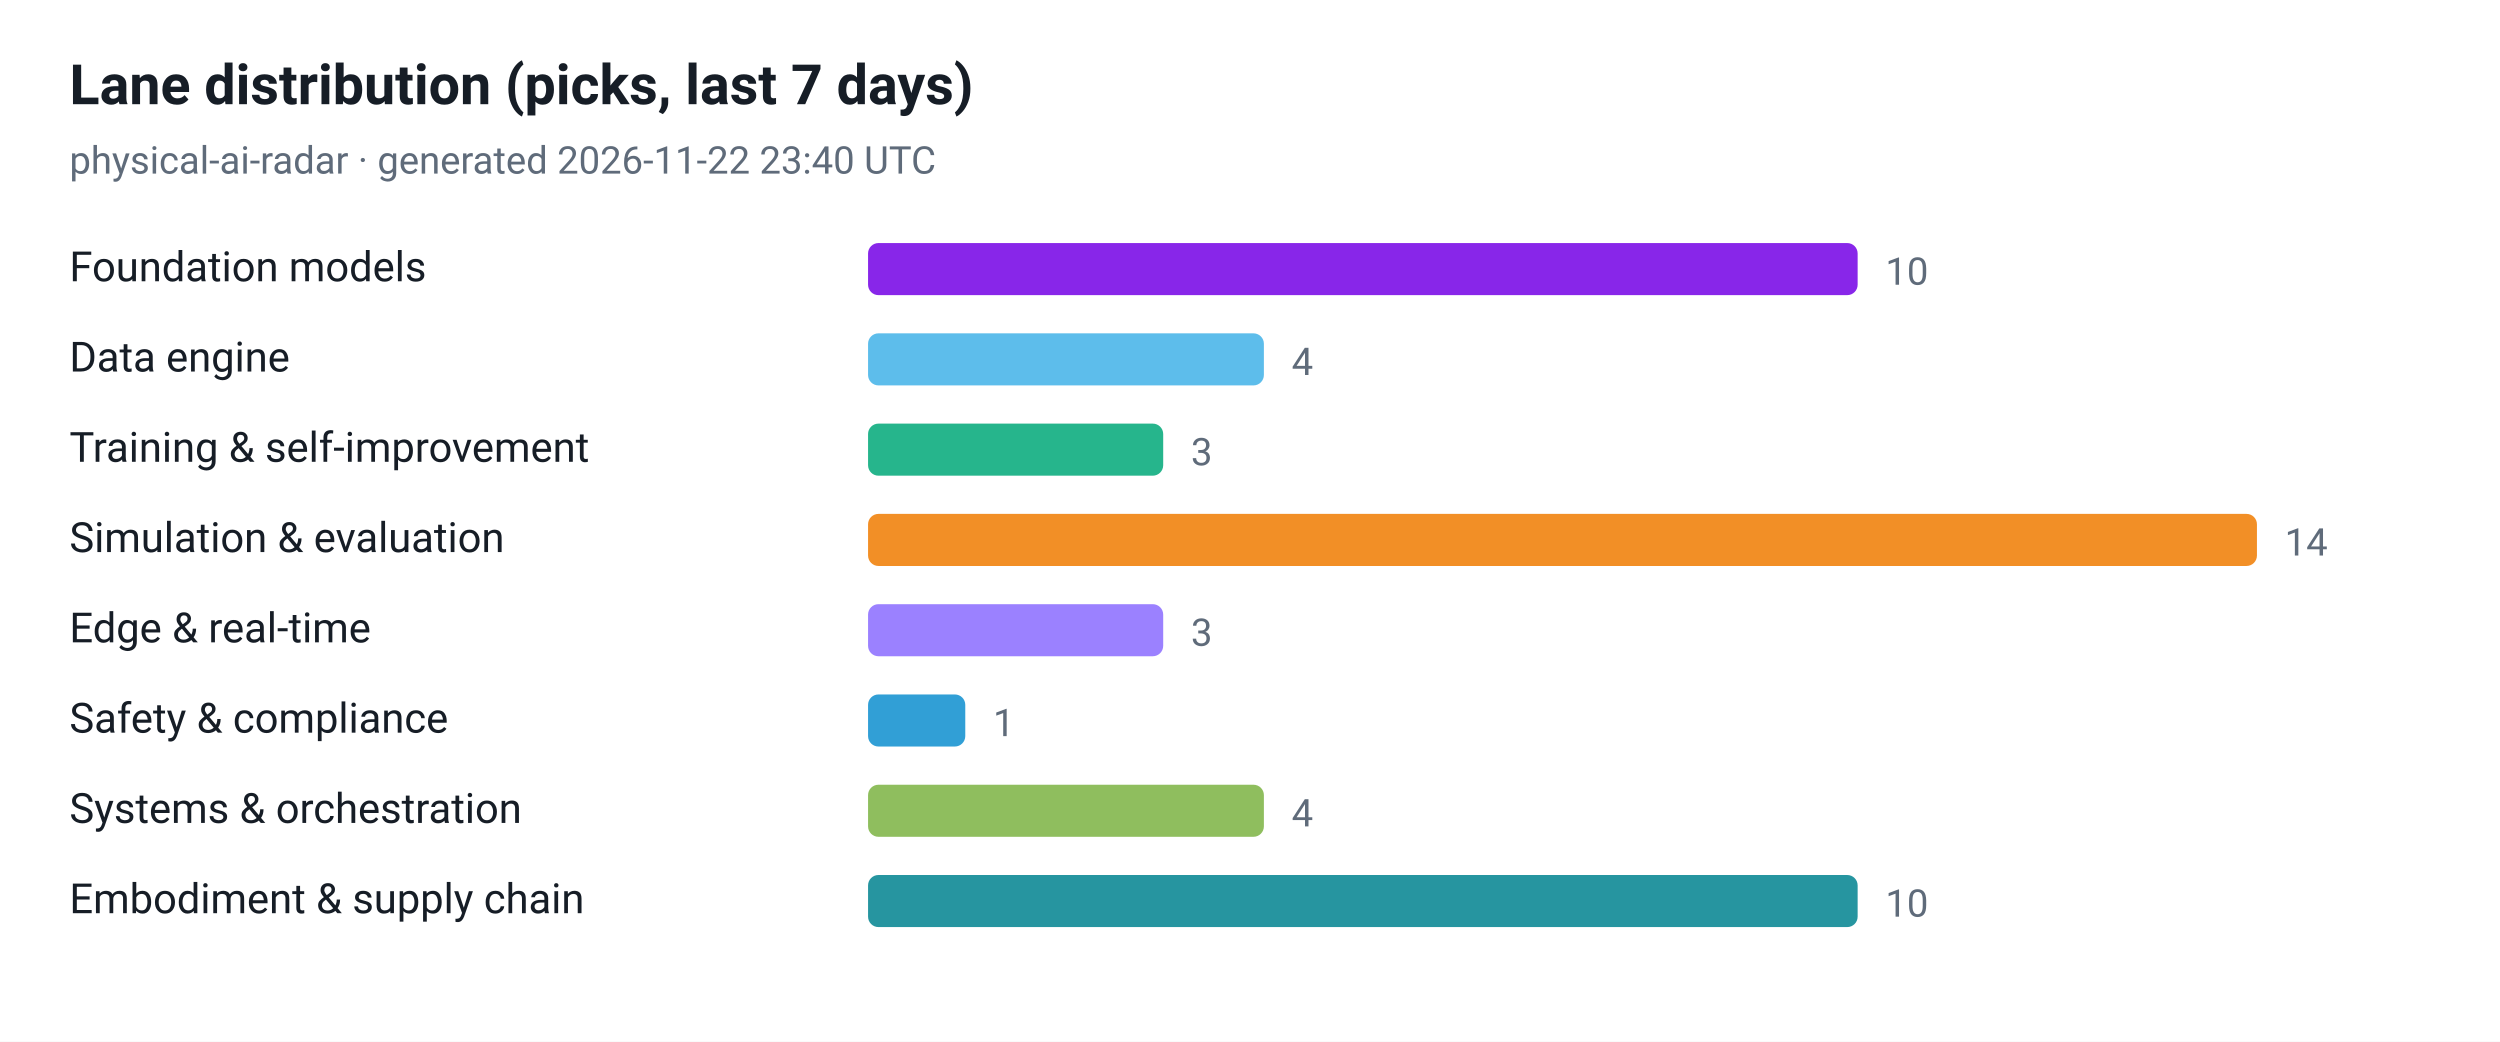
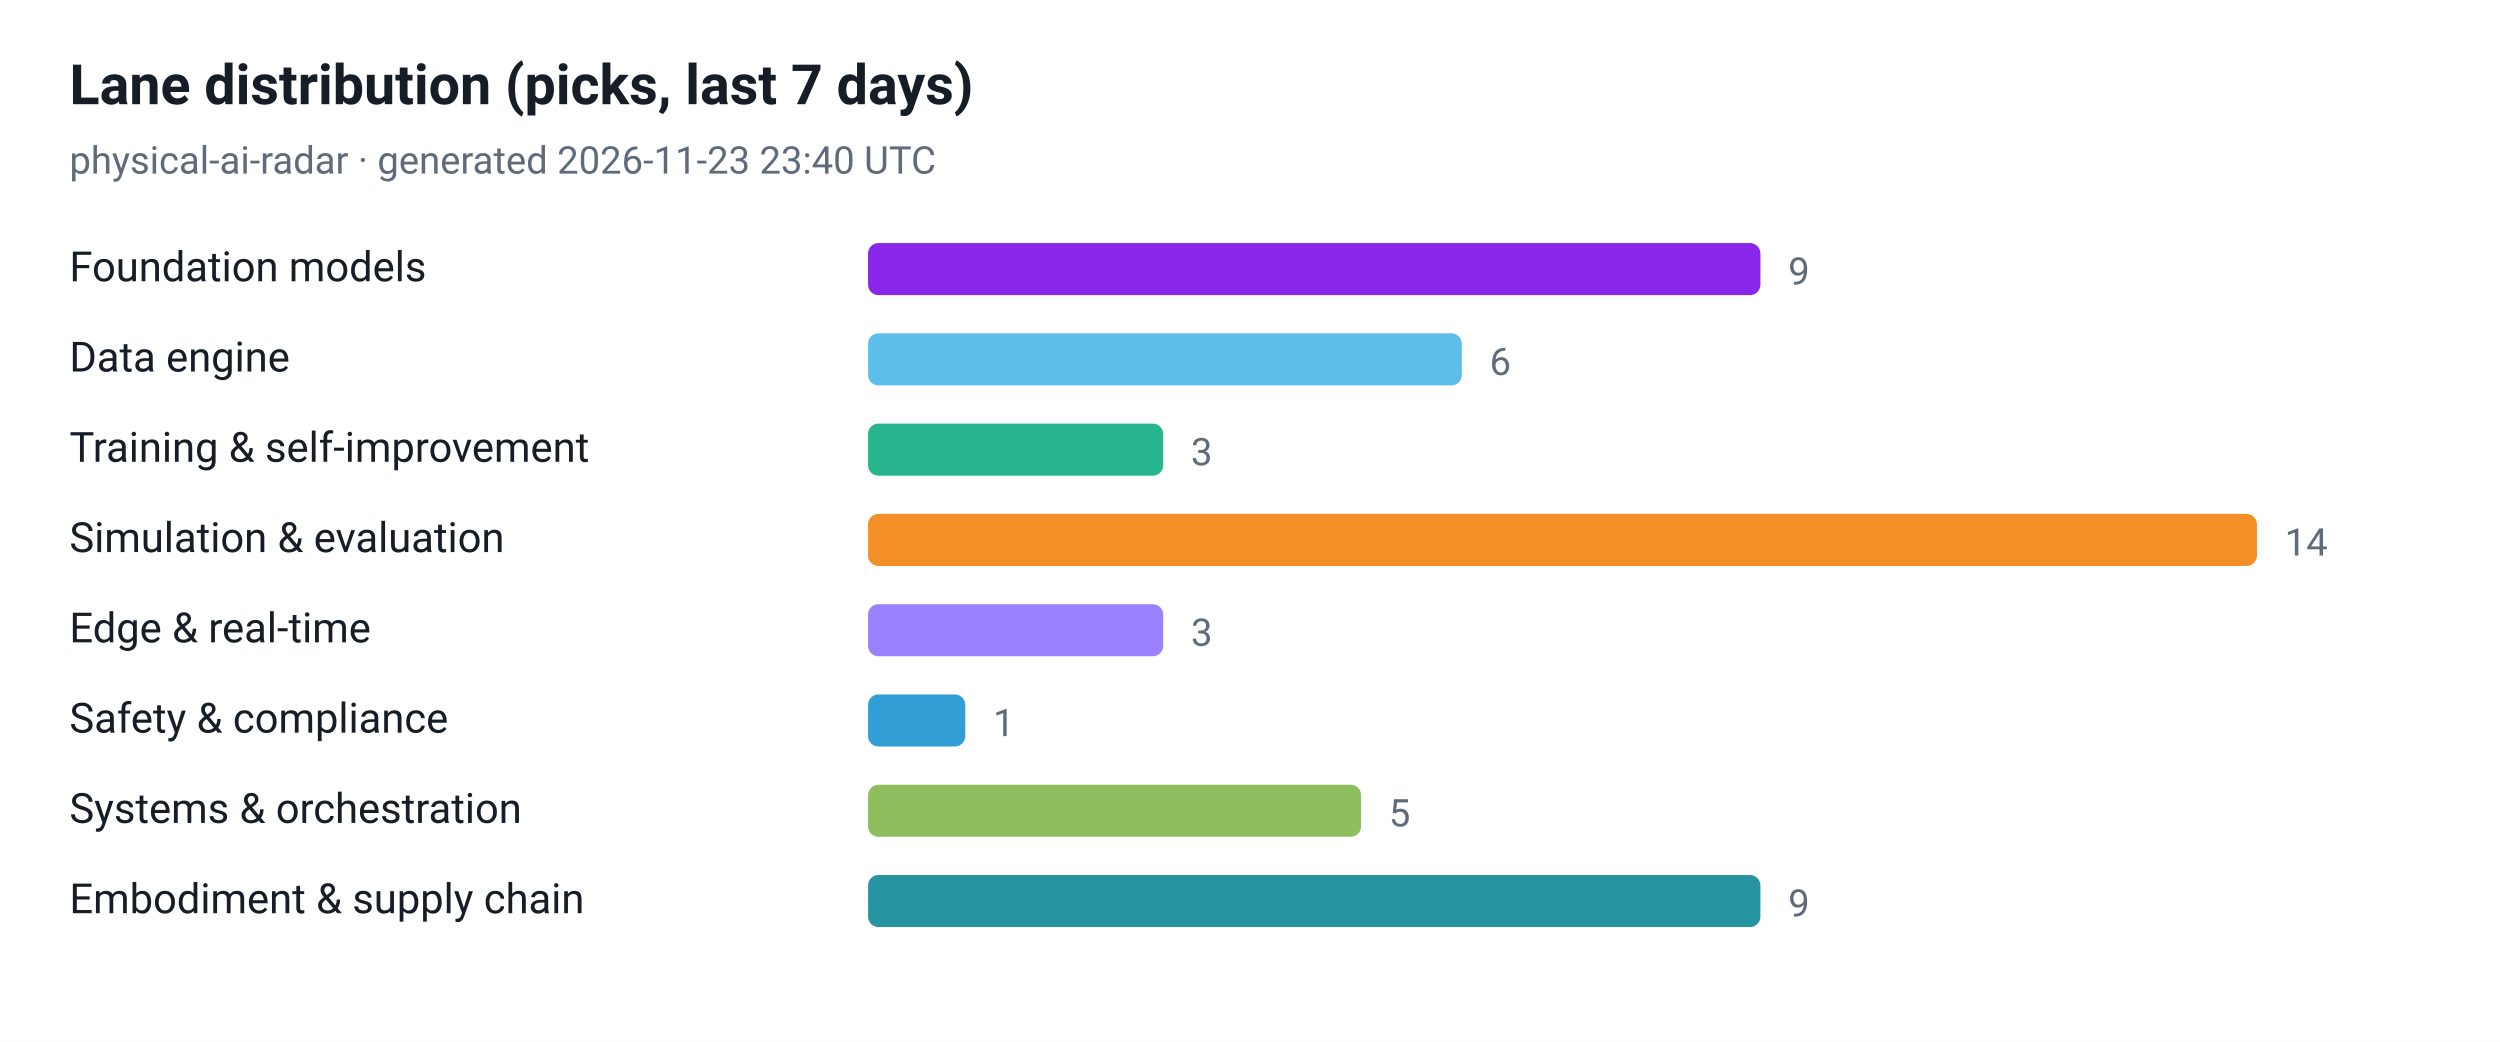
<svg xmlns="http://www.w3.org/2000/svg" viewBox="0 0 720 300" width="720" height="300" role="img" aria-label="Lane distribution (picks, last 7 days)">
  <style>
  .plate { fill: #ffffff }
  .ink { fill: #161d26 }
  .muted { fill: #5f6b7a }
  .grid { stroke: #e3e9ef }
  @media (prefers-color-scheme: dark) {
    .plate { fill: #0d1117 }
    .ink { fill: #e6edf3 }
    .muted { fill: #8b949e }
    .grid { stroke: #30363d }
  }
</style>
  <rect class="plate" width="720" height="300" />
  <text x="20" y="30" font-family="ui-sans-serif, -apple-system, 'Segoe UI', Roboto, Helvetica, Arial, sans-serif" font-size="16" font-weight="700" class="ink">Lane distribution (picks, last 7 days)</text>
-   <text x="20" y="50" font-family="ui-sans-serif, -apple-system, 'Segoe UI', Roboto, Helvetica, Arial, sans-serif" font-size="11" class="muted">physical-ai-radar · generated 2026-11-22 23:40 UTC</text>
+   <text x="20" y="50" font-family="ui-sans-serif, -apple-system, 'Segoe UI', Roboto, Helvetica, Arial, sans-serif" font-size="11" class="muted">physical-ai-radar · generated 2026-11-23 23:40 UTC</text>
  <text x="20" y="81" font-family="ui-sans-serif, -apple-system, 'Segoe UI', Roboto, Helvetica, Arial, sans-serif" font-size="12" class="ink">Foundation models</text>
-   <rect x="250" y="70" width="285" height="15" rx="3" fill="#7300e5" fill-opacity="0.85" />
-   <text x="543" y="82" font-family="ui-sans-serif, -apple-system, 'Segoe UI', Roboto, Helvetica, Arial, sans-serif" font-size="11" class="muted">10</text>
+   <rect x="250" y="70" width="257" height="15" rx="3" fill="#7300e5" fill-opacity="0.85" />
+   <text x="515" y="82" font-family="ui-sans-serif, -apple-system, 'Segoe UI', Roboto, Helvetica, Arial, sans-serif" font-size="11" class="muted">9</text>
  <text x="20" y="107" font-family="ui-sans-serif, -apple-system, 'Segoe UI', Roboto, Helvetica, Arial, sans-serif" font-size="12" class="ink">Data engine</text>
-   <rect x="250" y="96" width="114" height="15" rx="3" fill="#41b1e8" fill-opacity="0.85" />
-   <text x="372" y="108" font-family="ui-sans-serif, -apple-system, 'Segoe UI', Roboto, Helvetica, Arial, sans-serif" font-size="11" class="muted">4</text>
+   <rect x="250" y="96" width="171" height="15" rx="3" fill="#41b1e8" fill-opacity="0.85" />
+   <text x="429" y="108" font-family="ui-sans-serif, -apple-system, 'Segoe UI', Roboto, Helvetica, Arial, sans-serif" font-size="11" class="muted">6</text>
  <text x="20" y="133" font-family="ui-sans-serif, -apple-system, 'Segoe UI', Roboto, Helvetica, Arial, sans-serif" font-size="12" class="ink">Training &amp; self-improvement</text>
  <rect x="250" y="122" width="85" height="15" rx="3" fill="#00a878" fill-opacity="0.85" />
  <text x="343" y="134" font-family="ui-sans-serif, -apple-system, 'Segoe UI', Roboto, Helvetica, Arial, sans-serif" font-size="11" class="muted">3</text>
  <text x="20" y="159" font-family="ui-sans-serif, -apple-system, 'Segoe UI', Roboto, Helvetica, Arial, sans-serif" font-size="12" class="ink">Simulation &amp; evaluation</text>
  <rect x="250" y="148" width="400" height="15" rx="3" fill="#f07c00" fill-opacity="0.85" />
  <text x="658" y="160" font-family="ui-sans-serif, -apple-system, 'Segoe UI', Roboto, Helvetica, Arial, sans-serif" font-size="11" class="muted">14</text>
  <text x="20" y="185" font-family="ui-sans-serif, -apple-system, 'Segoe UI', Roboto, Helvetica, Arial, sans-serif" font-size="12" class="ink">Edge &amp; real-time</text>
  <rect x="250" y="174" width="85" height="15" rx="3" fill="#8a6bff" fill-opacity="0.85" />
  <text x="343" y="186" font-family="ui-sans-serif, -apple-system, 'Segoe UI', Roboto, Helvetica, Arial, sans-serif" font-size="11" class="muted">3</text>
  <text x="20" y="211" font-family="ui-sans-serif, -apple-system, 'Segoe UI', Roboto, Helvetica, Arial, sans-serif" font-size="12" class="ink">Safety &amp; compliance</text>
  <rect x="250" y="200" width="28" height="15" rx="3" fill="#0d8ecf" fill-opacity="0.85" />
  <text x="286" y="212" font-family="ui-sans-serif, -apple-system, 'Segoe UI', Roboto, Helvetica, Arial, sans-serif" font-size="11" class="muted">1</text>
  <text x="20" y="237" font-family="ui-sans-serif, -apple-system, 'Segoe UI', Roboto, Helvetica, Arial, sans-serif" font-size="12" class="ink">Systems &amp; orchestration</text>
-   <rect x="250" y="226" width="114" height="15" rx="3" fill="#7cb342" fill-opacity="0.85" />
-   <text x="372" y="238" font-family="ui-sans-serif, -apple-system, 'Segoe UI', Roboto, Helvetica, Arial, sans-serif" font-size="11" class="muted">4</text>
+   <rect x="250" y="226" width="142" height="15" rx="3" fill="#7cb342" fill-opacity="0.85" />
+   <text x="400" y="238" font-family="ui-sans-serif, -apple-system, 'Segoe UI', Roboto, Helvetica, Arial, sans-serif" font-size="11" class="muted">5</text>
  <text x="20" y="263" font-family="ui-sans-serif, -apple-system, 'Segoe UI', Roboto, Helvetica, Arial, sans-serif" font-size="12" class="ink">Embodiment &amp; supply chain</text>
-   <rect x="250" y="252" width="285" height="15" rx="3" fill="#00838f" fill-opacity="0.85" />
-   <text x="543" y="264" font-family="ui-sans-serif, -apple-system, 'Segoe UI', Roboto, Helvetica, Arial, sans-serif" font-size="11" class="muted">10</text>
+   <rect x="250" y="252" width="257" height="15" rx="3" fill="#00838f" fill-opacity="0.85" />
+   <text x="515" y="264" font-family="ui-sans-serif, -apple-system, 'Segoe UI', Roboto, Helvetica, Arial, sans-serif" font-size="11" class="muted">9</text>
</svg>
